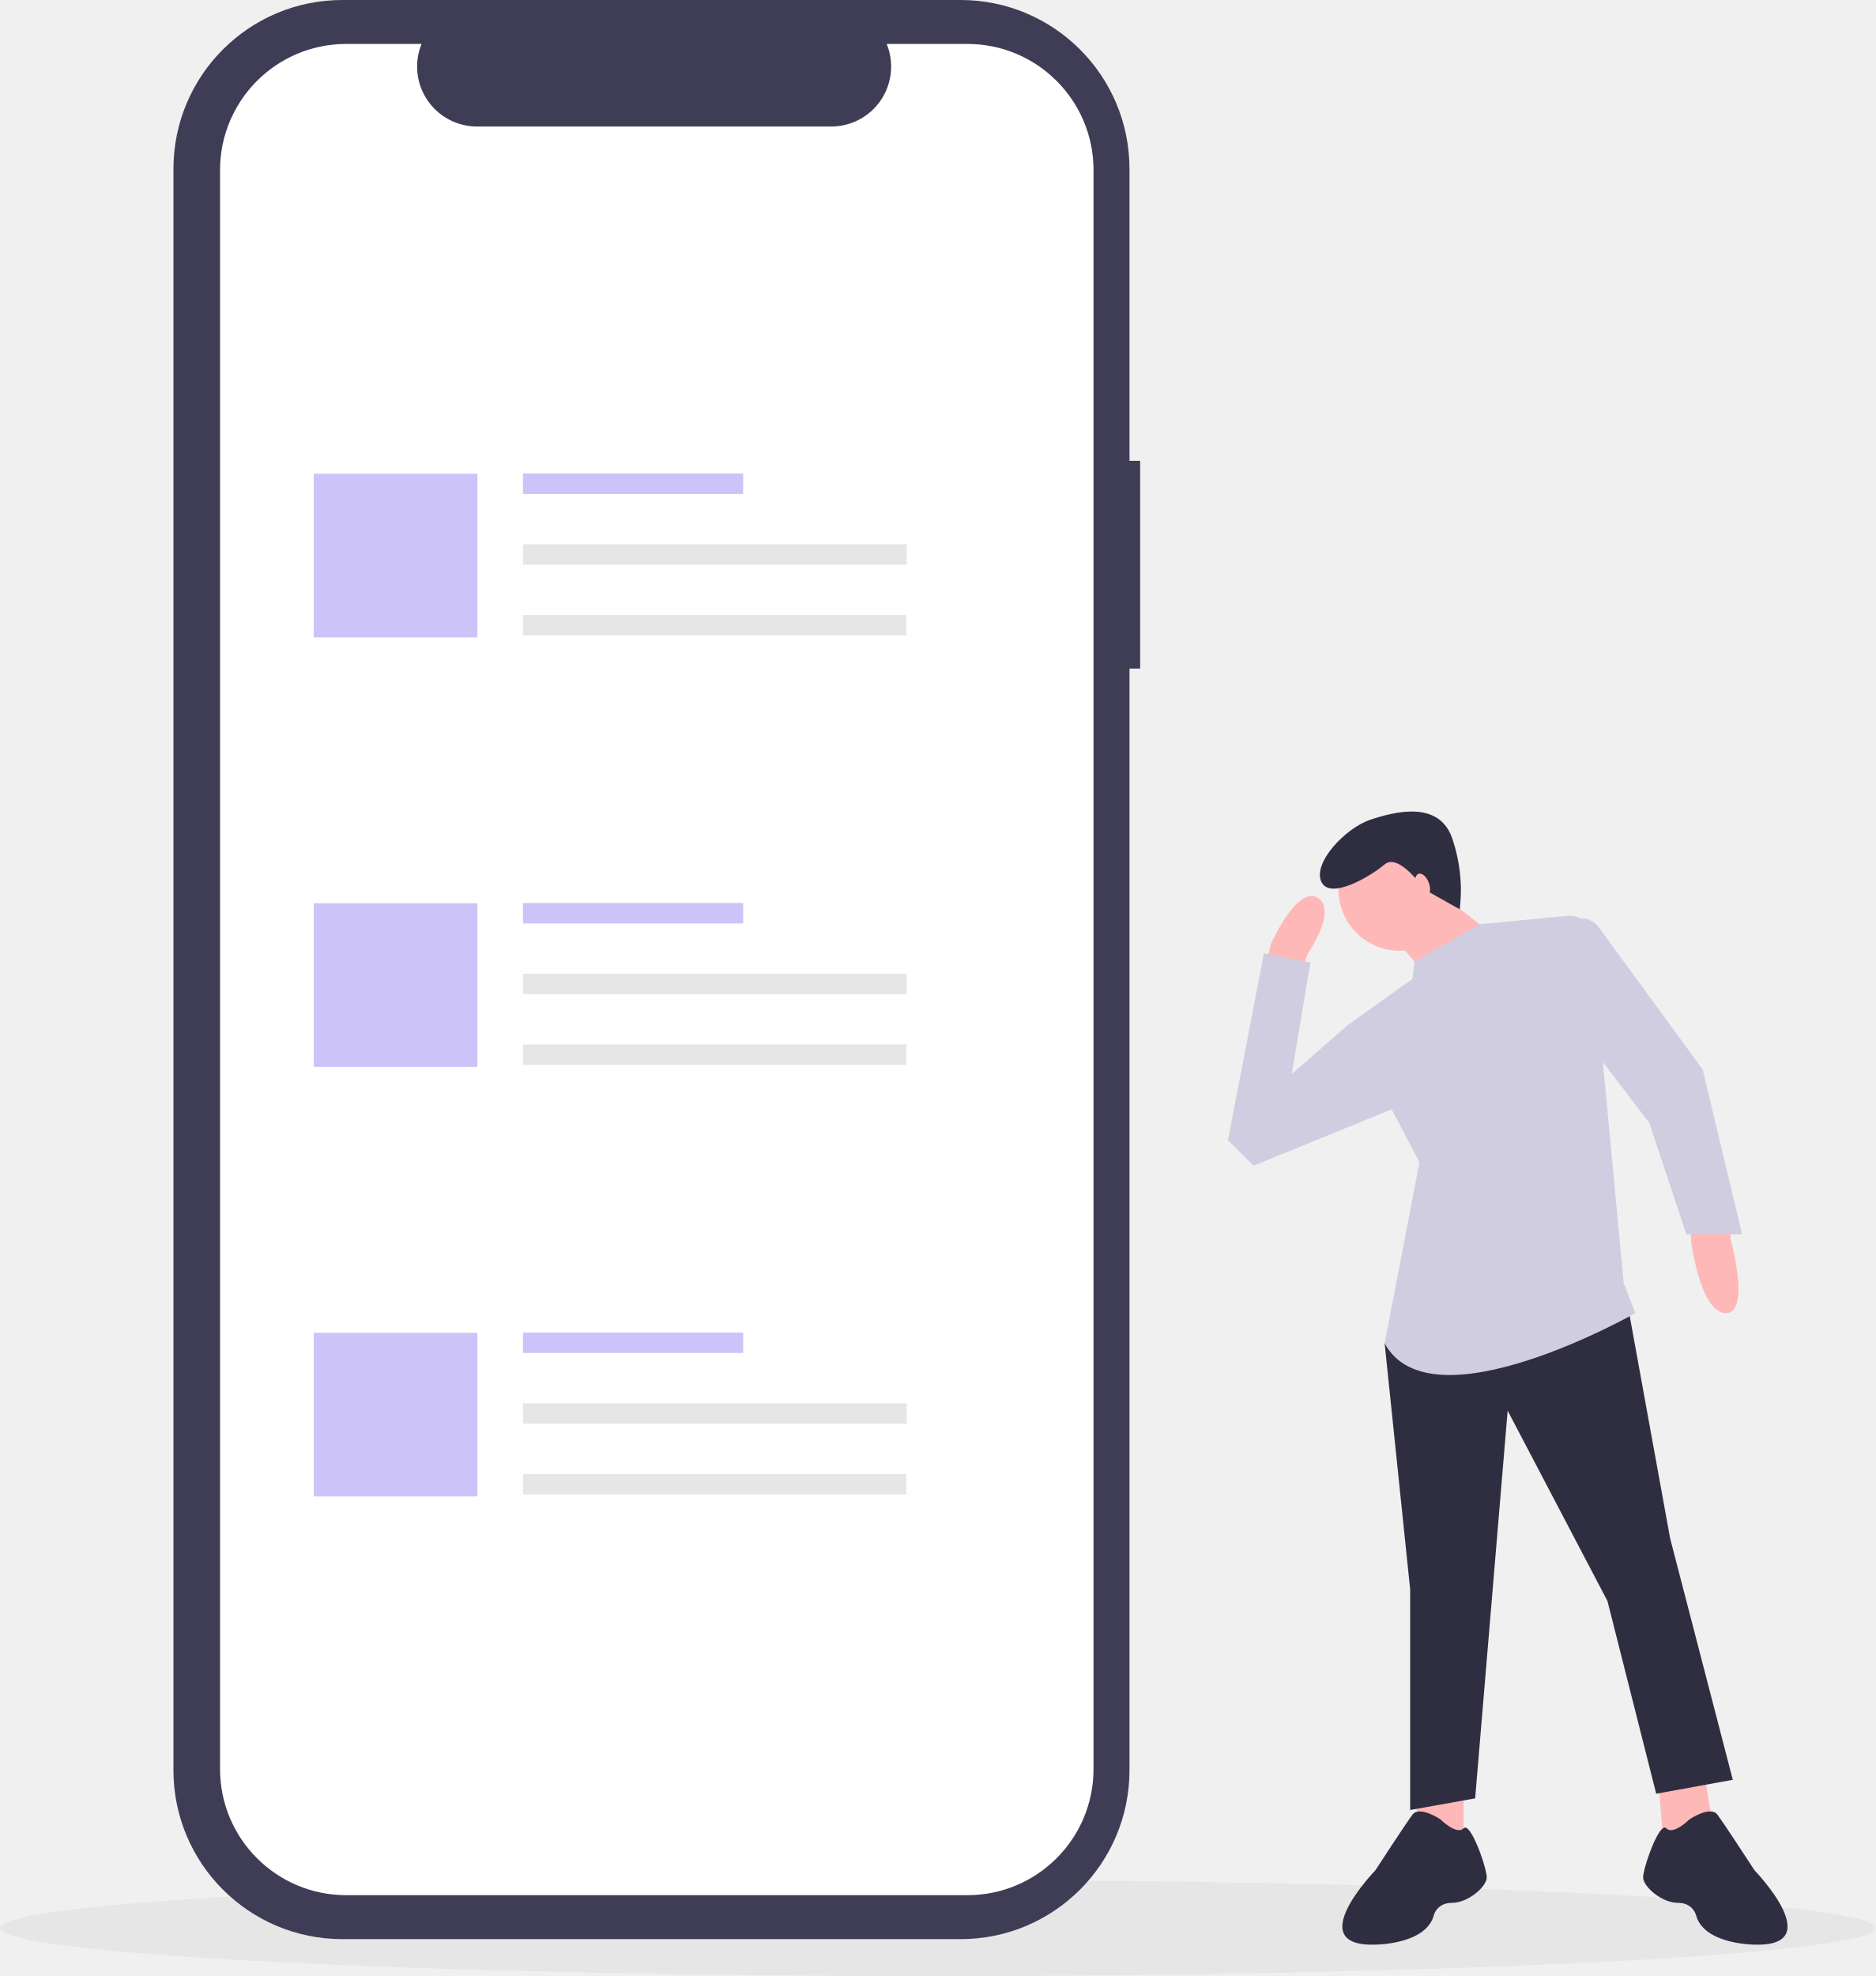
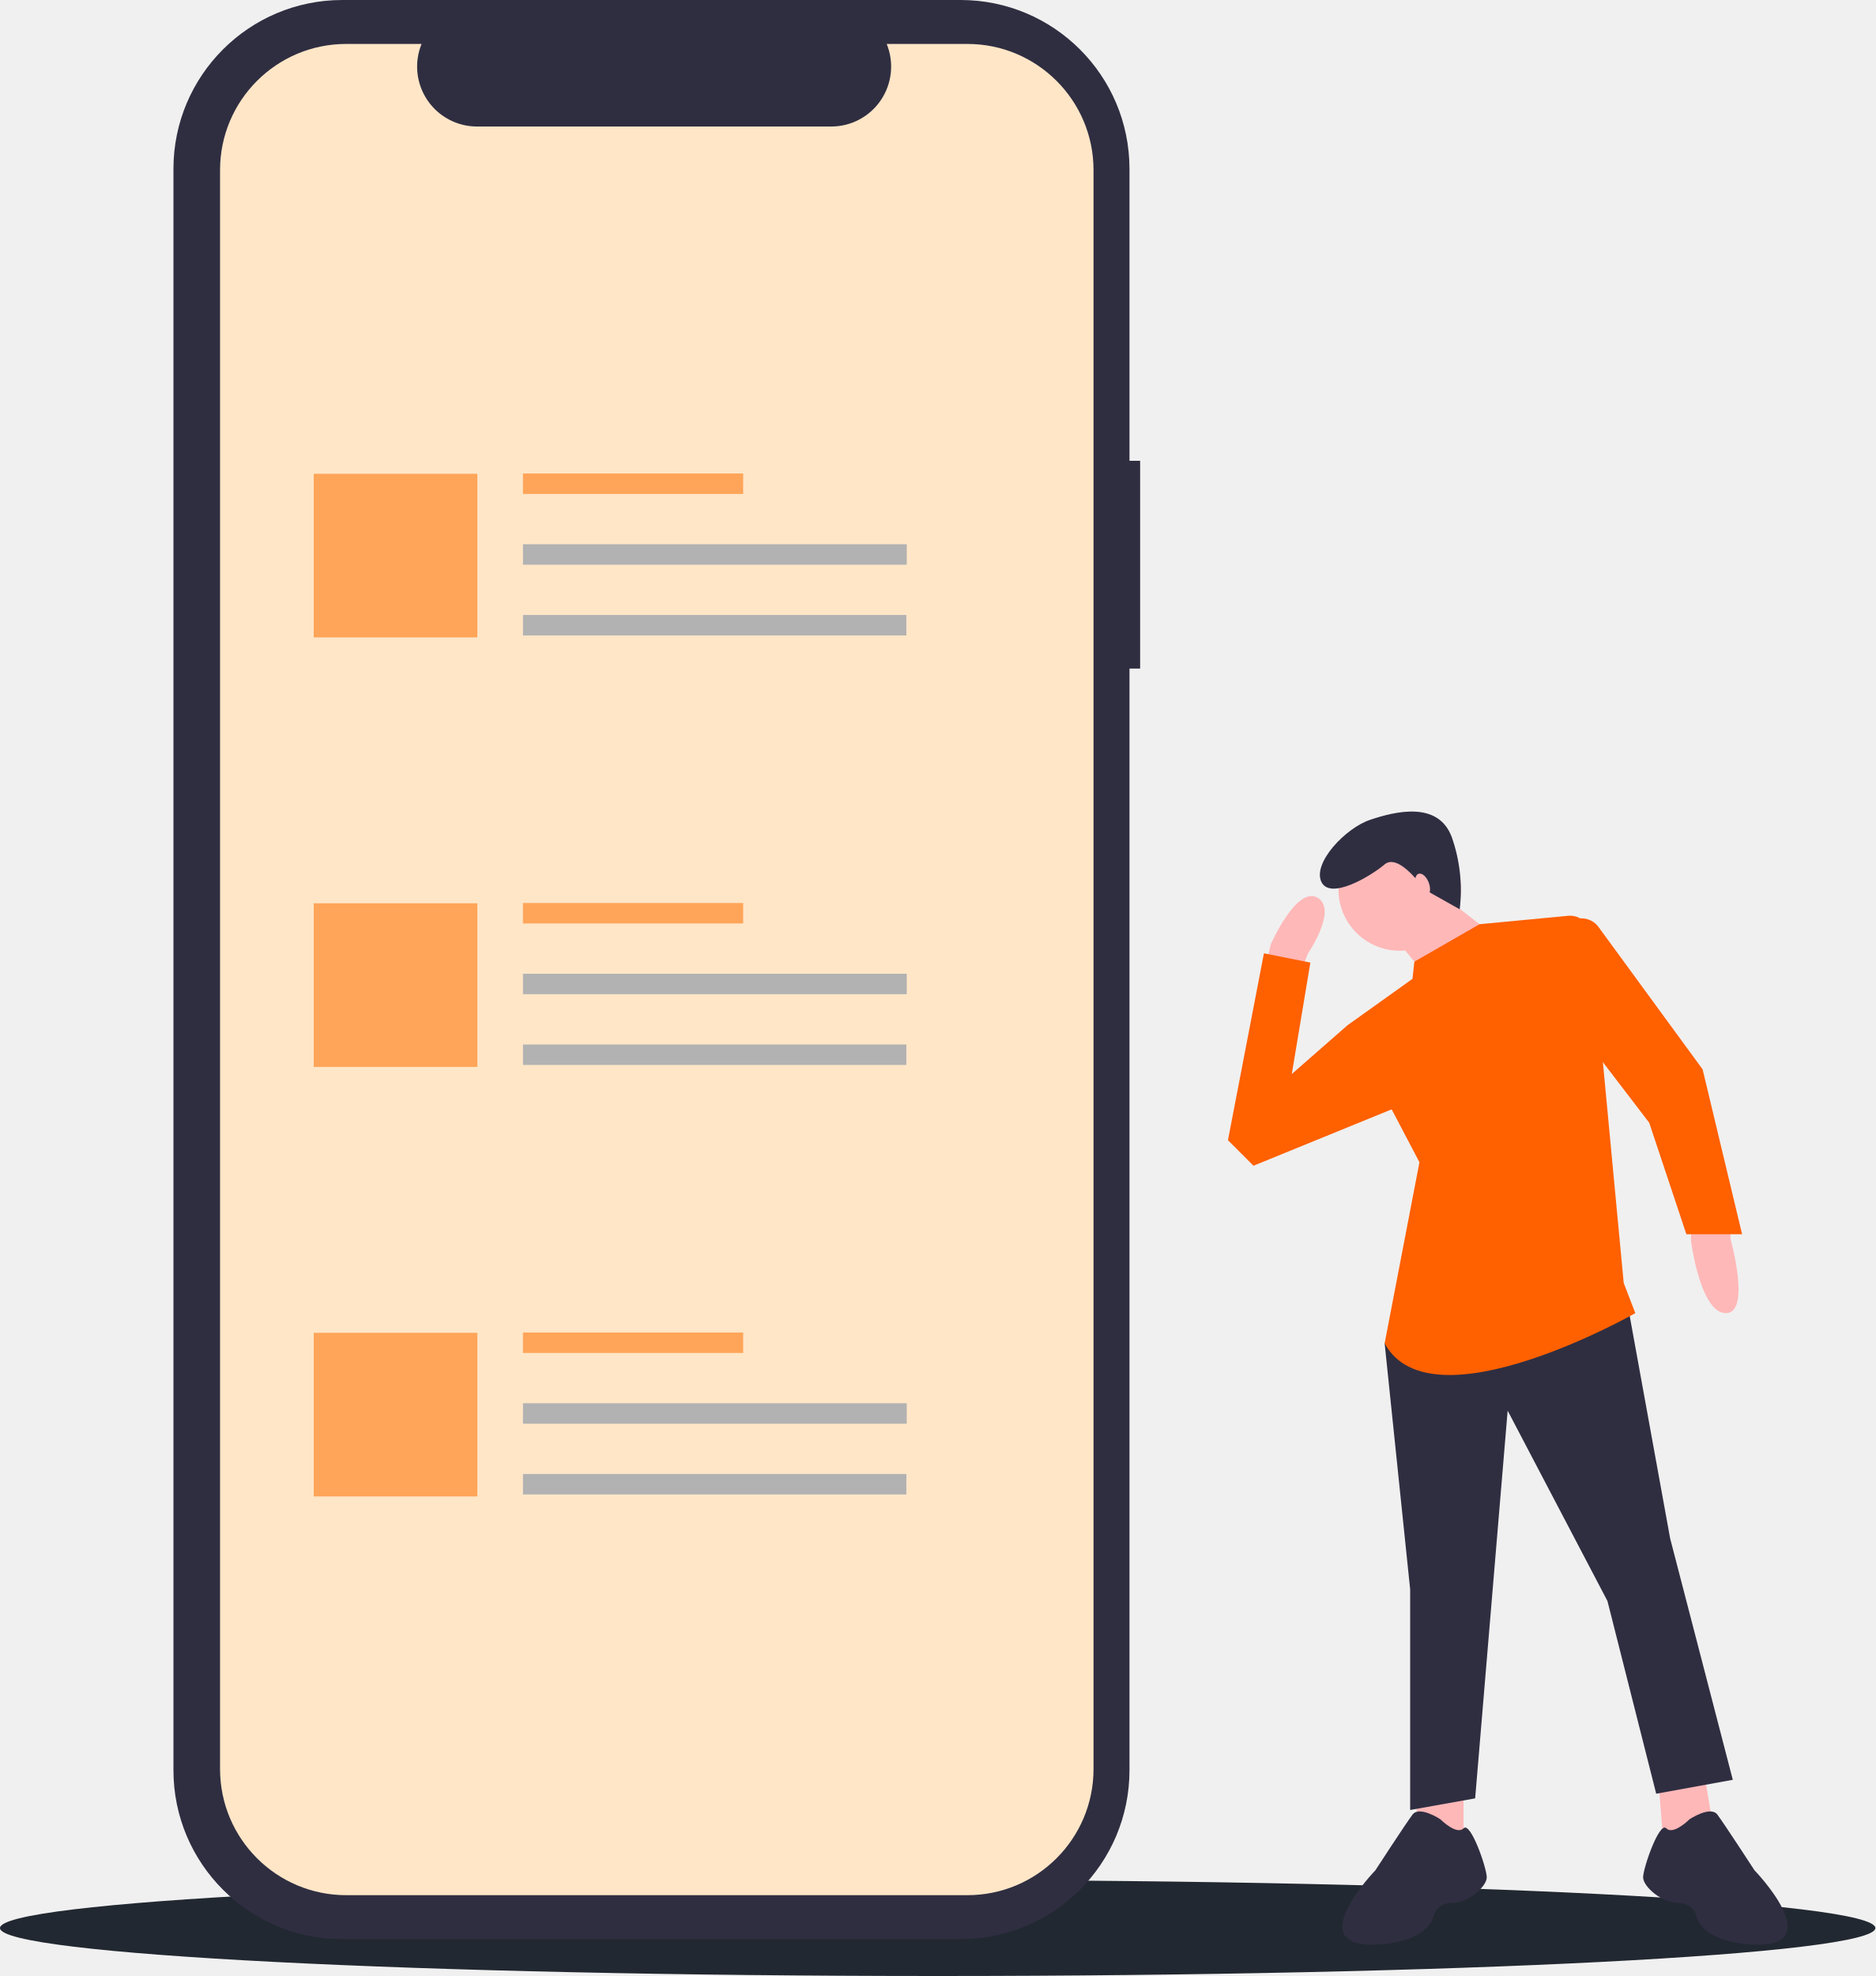
<svg xmlns="http://www.w3.org/2000/svg" id="b5708c2f-4f88-4c73-bc81-55ebbc869fb7" data-name="Layer 1" width="704" height="741.617" viewBox="0 0 704 741.617">
-   <ellipse cx="352" cy="723.617" rx="352" ry="18" fill="#e6e6e6" />
+   <ellipse cx="352" cy="723.617" rx="352" ry="18" fill="#222831" />
  <path d="M897.612,539.794v4.357s7.842,27.883-1.743,27.883-13.07-27.011-13.07-27.011v-5.228Z" transform="translate(-248 -79.1915)" fill="#ffb8b8" />
  <path d="M723.346,440.462l1.743-6.971s9.585-21.783,17.427-17.427-3.485,20.912-3.485,20.912l-1.743,4.357Z" transform="translate(-248 -79.1915)" fill="#ffb8b8" />
  <polygon points="531.111 673.208 532.854 688.02 549.409 690.634 549.409 671.465 531.111 673.208" fill="#ffb8b8" />
  <polygon points="622.601 668.851 624.343 690.634 643.513 688.02 640.027 667.108 622.601 668.851" fill="#ffb8b8" />
  <polygon points="523.269 503.298 519.784 504.169 529.368 596.53 529.368 679.307 553.765 674.95 565.964 529.438 603.431 600.887 621.729 673.208 650.483 667.98 626.957 577.361 611.273 491.099 523.269 503.298" fill="#2f2e41" />
  <path d="M788.696,761.984s-7.842-5.228-10.456-1.743-13.941,20.912-13.941,20.912-27.883,28.754,0,27.883c0,0,18.298,0,21.783-10.456,0,0,.871-5.228,6.971-5.228s13.07-6.099,13.07-9.585-6.099-21.083-8.713-18.384S788.696,761.984,788.696,761.984Z" transform="translate(-248 -79.1915)" fill="#2f2e41" />
  <path d="M882.242,761.984s7.842-5.228,10.456-1.743,13.941,20.912,13.941,20.912,27.883,28.754,0,27.883c0,0-18.298,0-21.783-10.456,0,0-.871-5.228-6.971-5.228s-13.07-6.099-13.07-9.585,6.099-21.083,8.713-18.384S882.242,761.984,882.242,761.984Z" transform="translate(-248 -79.1915)" fill="#2f2e41" />
  <circle cx="525.447" cy="333.824" r="23" fill="#ffb8b8" />
  <polygon points="523.705 352.122 535.903 366.934 557.686 348.636 542.003 336.438 523.705 352.122" fill="#ffb8b8" />
-   <path d="M778.24,446.562l.712-6.448,24.46-14.054,33.229-3.153a7.85,7.85,0,0,1,8.557,7.078l12.332,130.722,4.357,11.327S785.21,615.6,767.784,583.361l13.07-67.964-27.011-51.409Z" transform="translate(-248 -79.1915)" fill="#d0cde1" />
-   <path d="M837.49,424.778a7.157,7.157,0,0,0,1.552-.442,7.876,7.876,0,0,1,9.014,2.744L887.156,480.544l14.813,61.865h-20.912l-13.941-41.824L844.461,470.959Z" transform="translate(-248 -79.1915)" fill="#d0cde1" />
-   <polygon points="512.813 383.054 505.842 384.797 484.93 403.095 491.901 361.271 474.474 357.785 460.969 427.928 470.553 437.512 525.012 415.293 512.813 383.054" fill="#d0cde1" />
+   <path d="M778.24,446.562l.712-6.448,24.46-14.054,33.229-3.153a7.85,7.85,0,0,1,8.557,7.078l12.332,130.722,4.357,11.327S785.21,615.6,767.784,583.361l13.07-67.964-27.011-51.409Z" transform="translate(-248 -79.1915)" fill="#FF6000" />
+   <path d="M837.49,424.778a7.157,7.157,0,0,0,1.552-.442,7.876,7.876,0,0,1,9.014,2.744L887.156,480.544l14.813,61.865h-20.912l-13.941-41.824L844.461,470.959Z" transform="translate(-248 -79.1915)" fill="#FF6000" />
+   <polygon points="512.813 383.054 505.842 384.797 484.93 403.095 491.901 361.271 474.474 357.785 460.969 427.928 470.553 437.512 525.012 415.293 512.813 383.054" fill="#FF6000" />
  <path d="M782.606,412.94s-9.448-13.874-14.855-9.306-20.567,13.529-23.761,6.436,9.082-20.086,18.347-23.193,25.534-7.235,30.637,6.463a59.901,59.901,0,0,1,2.994,27.124Z" transform="translate(-248 -79.1915)" fill="#2f2e41" />
  <ellipse cx="782.024" cy="411.379" rx="2.5" ry="4.5" transform="translate(-341.491 212.7407) rotate(-19.97743)" fill="#ffb8b8" />
-   <path d="M676,252.139h-3.999V142.593A63.402,63.402,0,0,0,608.599,79.192H376.513a63.402,63.402,0,0,0-63.402,63.402V743.568a63.402,63.402,0,0,0,63.402,63.402H608.599a63.402,63.402,0,0,0,63.402-63.402V330.115H676Z" transform="translate(-248 -79.1915)" fill="#3f3d56" />
-   <path d="M611.157,95.686h-30.295A22.495,22.495,0,0,1,560.035,126.677H427.076a22.495,22.495,0,0,1-20.827-30.991H377.953a47.348,47.348,0,0,0-47.348,47.348V743.127a47.348,47.348,0,0,0,47.348,47.348h233.204a47.348,47.348,0,0,0,47.348-47.348V143.034A47.348,47.348,0,0,0,611.157,95.686Z" transform="translate(-248 -79.1915)" fill="#fff" />
-   <rect x="196.318" y="177.704" width="82.66" height="7.676" fill="#ccc3f8" />
-   <rect x="196.318" y="204.259" width="144.069" height="7.676" fill="#e6e6e6" />
-   <rect x="196.318" y="230.813" width="143.928" height="7.676" fill="#e6e6e6" />
-   <rect x="117.778" y="177.818" width="61.409" height="61.409" fill="#ccc3f8" />
-   <rect x="196.318" y="338.904" width="82.66" height="7.676" fill="#ccc3f8" />
-   <rect x="196.318" y="365.458" width="144.069" height="7.676" fill="#e6e6e6" />
-   <rect x="196.318" y="392.012" width="143.928" height="7.676" fill="#e6e6e6" />
-   <rect x="117.778" y="339.018" width="61.409" height="61.409" fill="#ccc3f8" />
-   <rect x="196.318" y="500.103" width="82.66" height="7.676" fill="#ccc3f8" />
-   <rect x="196.318" y="526.657" width="144.069" height="7.676" fill="#e6e6e6" />
-   <rect x="196.318" y="553.212" width="143.928" height="7.676" fill="#e6e6e6" />
-   <rect x="117.778" y="500.217" width="61.409" height="61.409" fill="#ccc3f8" />
+   <path d="M676,252.139h-3.999V142.593A63.402,63.402,0,0,0,608.599,79.192H376.513a63.402,63.402,0,0,0-63.402,63.402V743.568a63.402,63.402,0,0,0,63.402,63.402H608.599a63.402,63.402,0,0,0,63.402-63.402V330.115H676Z" transform="translate(-248 -79.1915)" fill="#2f2e41" />
+   <path d="M611.157,95.686h-30.295A22.495,22.495,0,0,1,560.035,126.677H427.076a22.495,22.495,0,0,1-20.827-30.991H377.953a47.348,47.348,0,0,0-47.348,47.348V743.127a47.348,47.348,0,0,0,47.348,47.348h233.204a47.348,47.348,0,0,0,47.348-47.348V143.034A47.348,47.348,0,0,0,611.157,95.686Z" transform="translate(-248 -79.1915)" fill="#FFE6C7" />
+   <rect x="196.318" y="177.704" width="82.66" height="7.676" fill="#FFA559" />
+   <rect x="196.318" y="204.259" width="144.069" height="7.676" fill="#B2B2B2" />
+   <rect x="196.318" y="230.813" width="143.928" height="7.676" fill="#B2B2B2" />
+   <rect x="117.778" y="177.818" width="61.409" height="61.409" fill="#FFA559" />
+   <rect x="196.318" y="338.904" width="82.66" height="7.676" fill="#FFA559" />
+   <rect x="196.318" y="365.458" width="144.069" height="7.676" fill="#B2B2B2" />
+   <rect x="196.318" y="392.012" width="143.928" height="7.676" fill="#B2B2B2" />
+   <rect x="117.778" y="339.018" width="61.409" height="61.409" fill="#FFA559" />
+   <rect x="196.318" y="500.103" width="82.66" height="7.676" fill="#FFA559" />
+   <rect x="196.318" y="526.657" width="144.069" height="7.676" fill="#B2B2B2" />
+   <rect x="196.318" y="553.212" width="143.928" height="7.676" fill="#B2B2B2" />
+   <rect x="117.778" y="500.217" width="61.409" height="61.409" fill="#FFA559" />
</svg>
